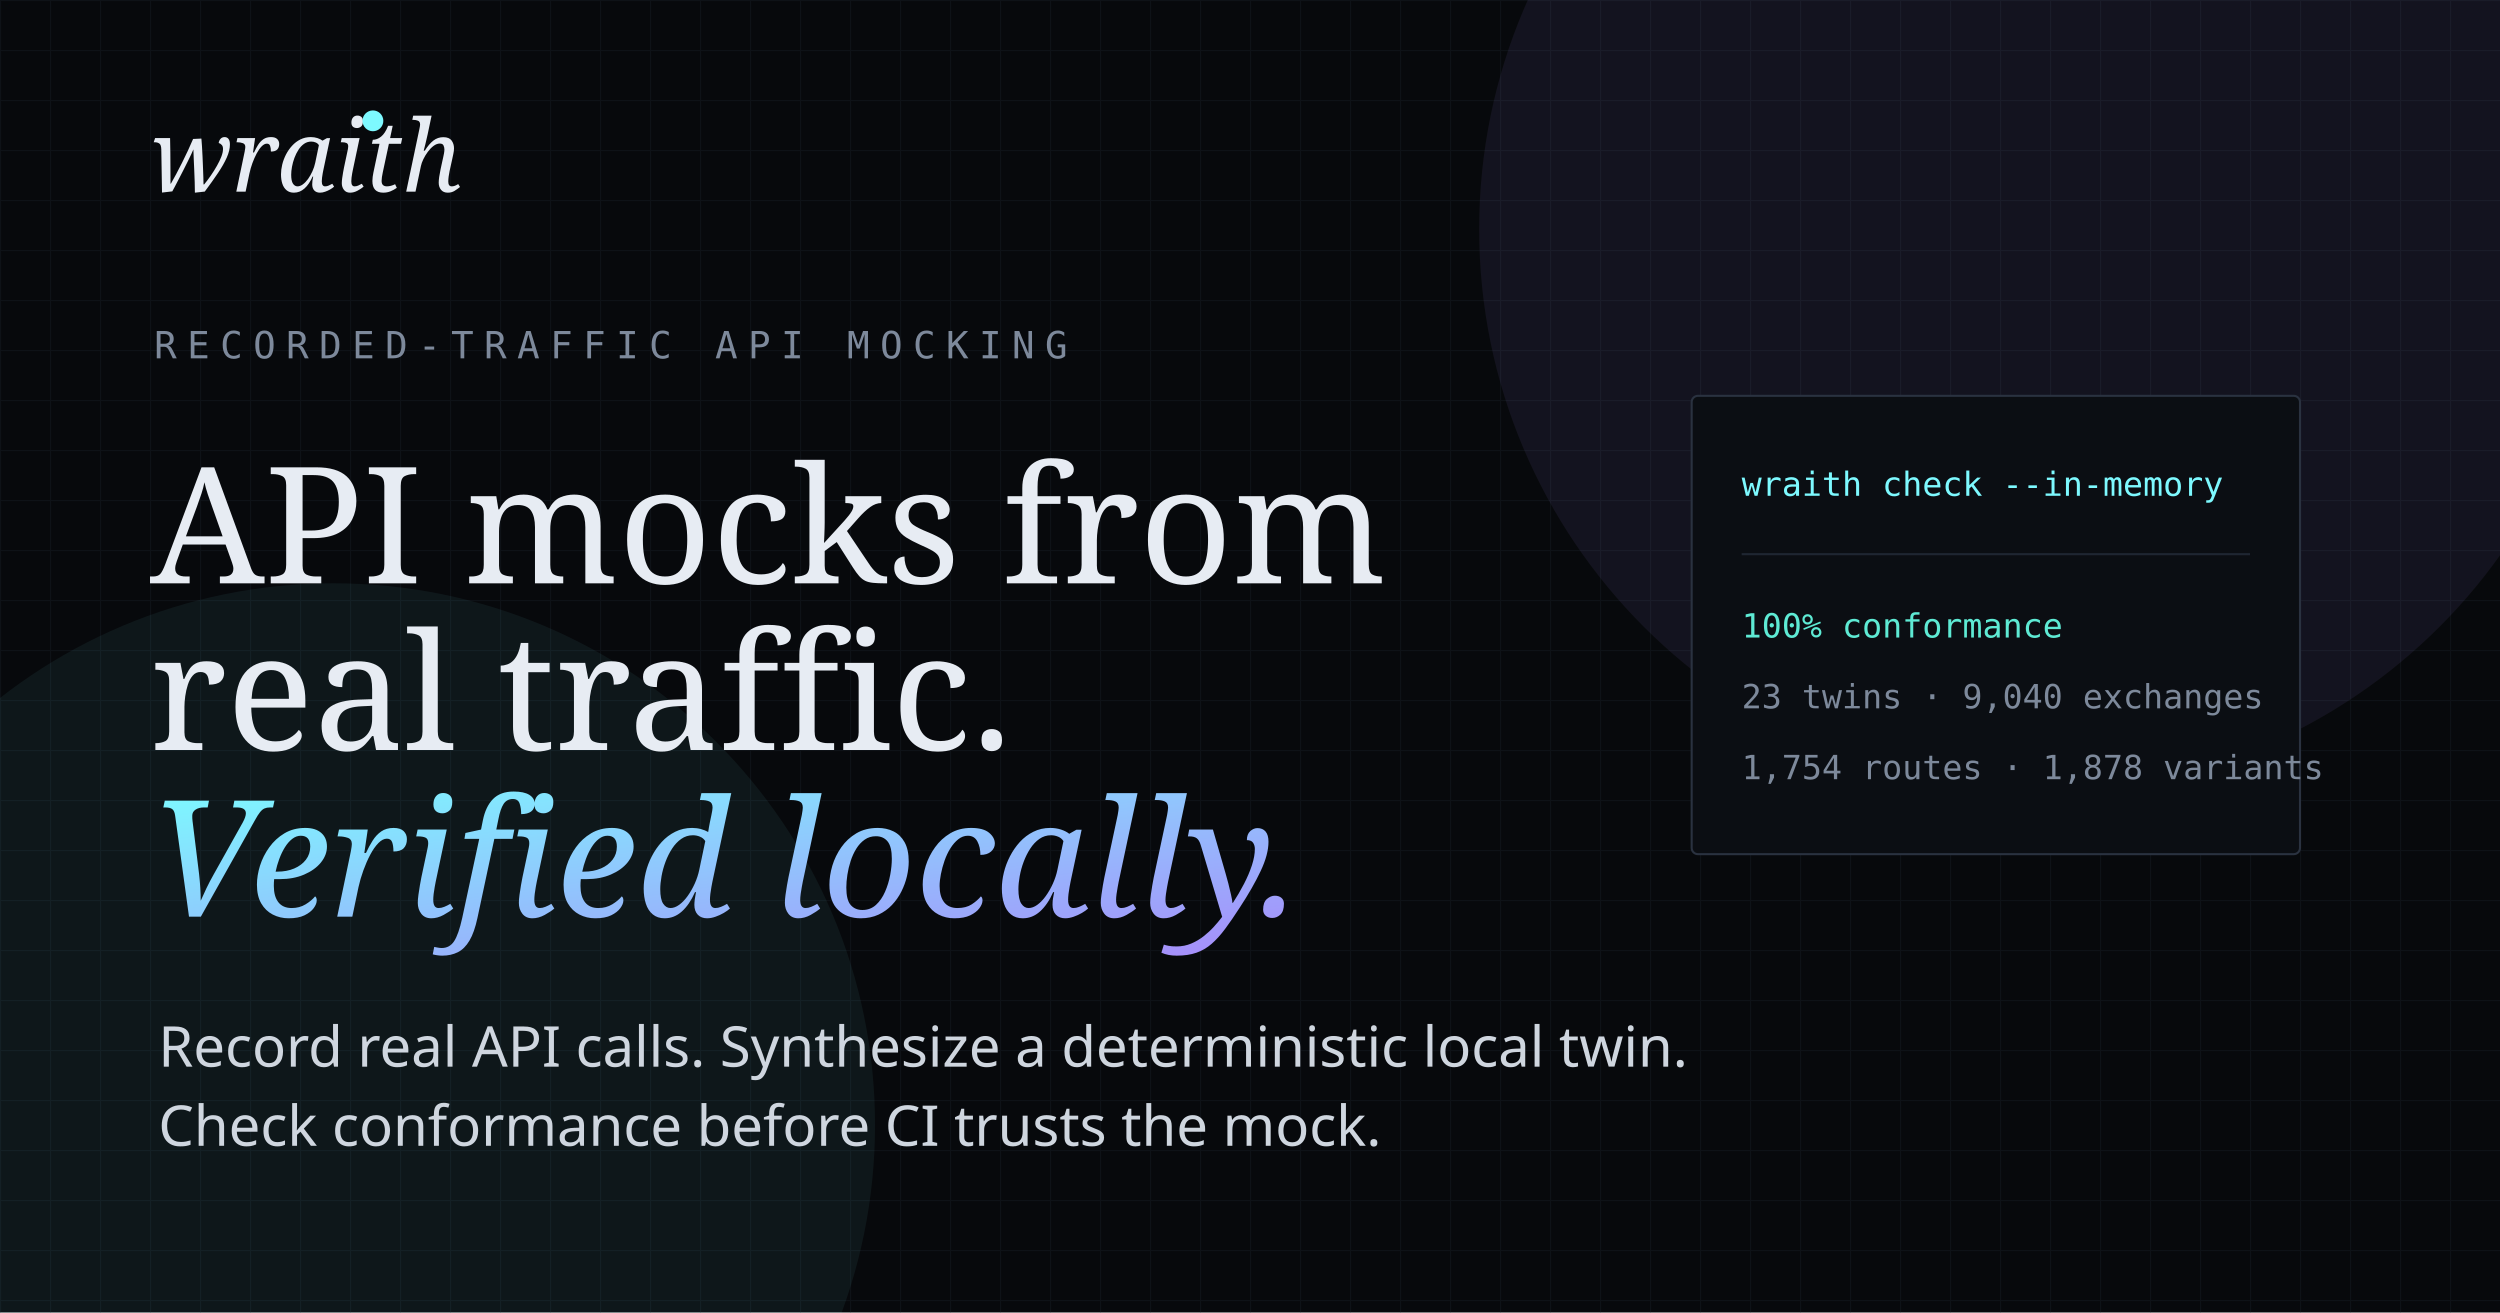
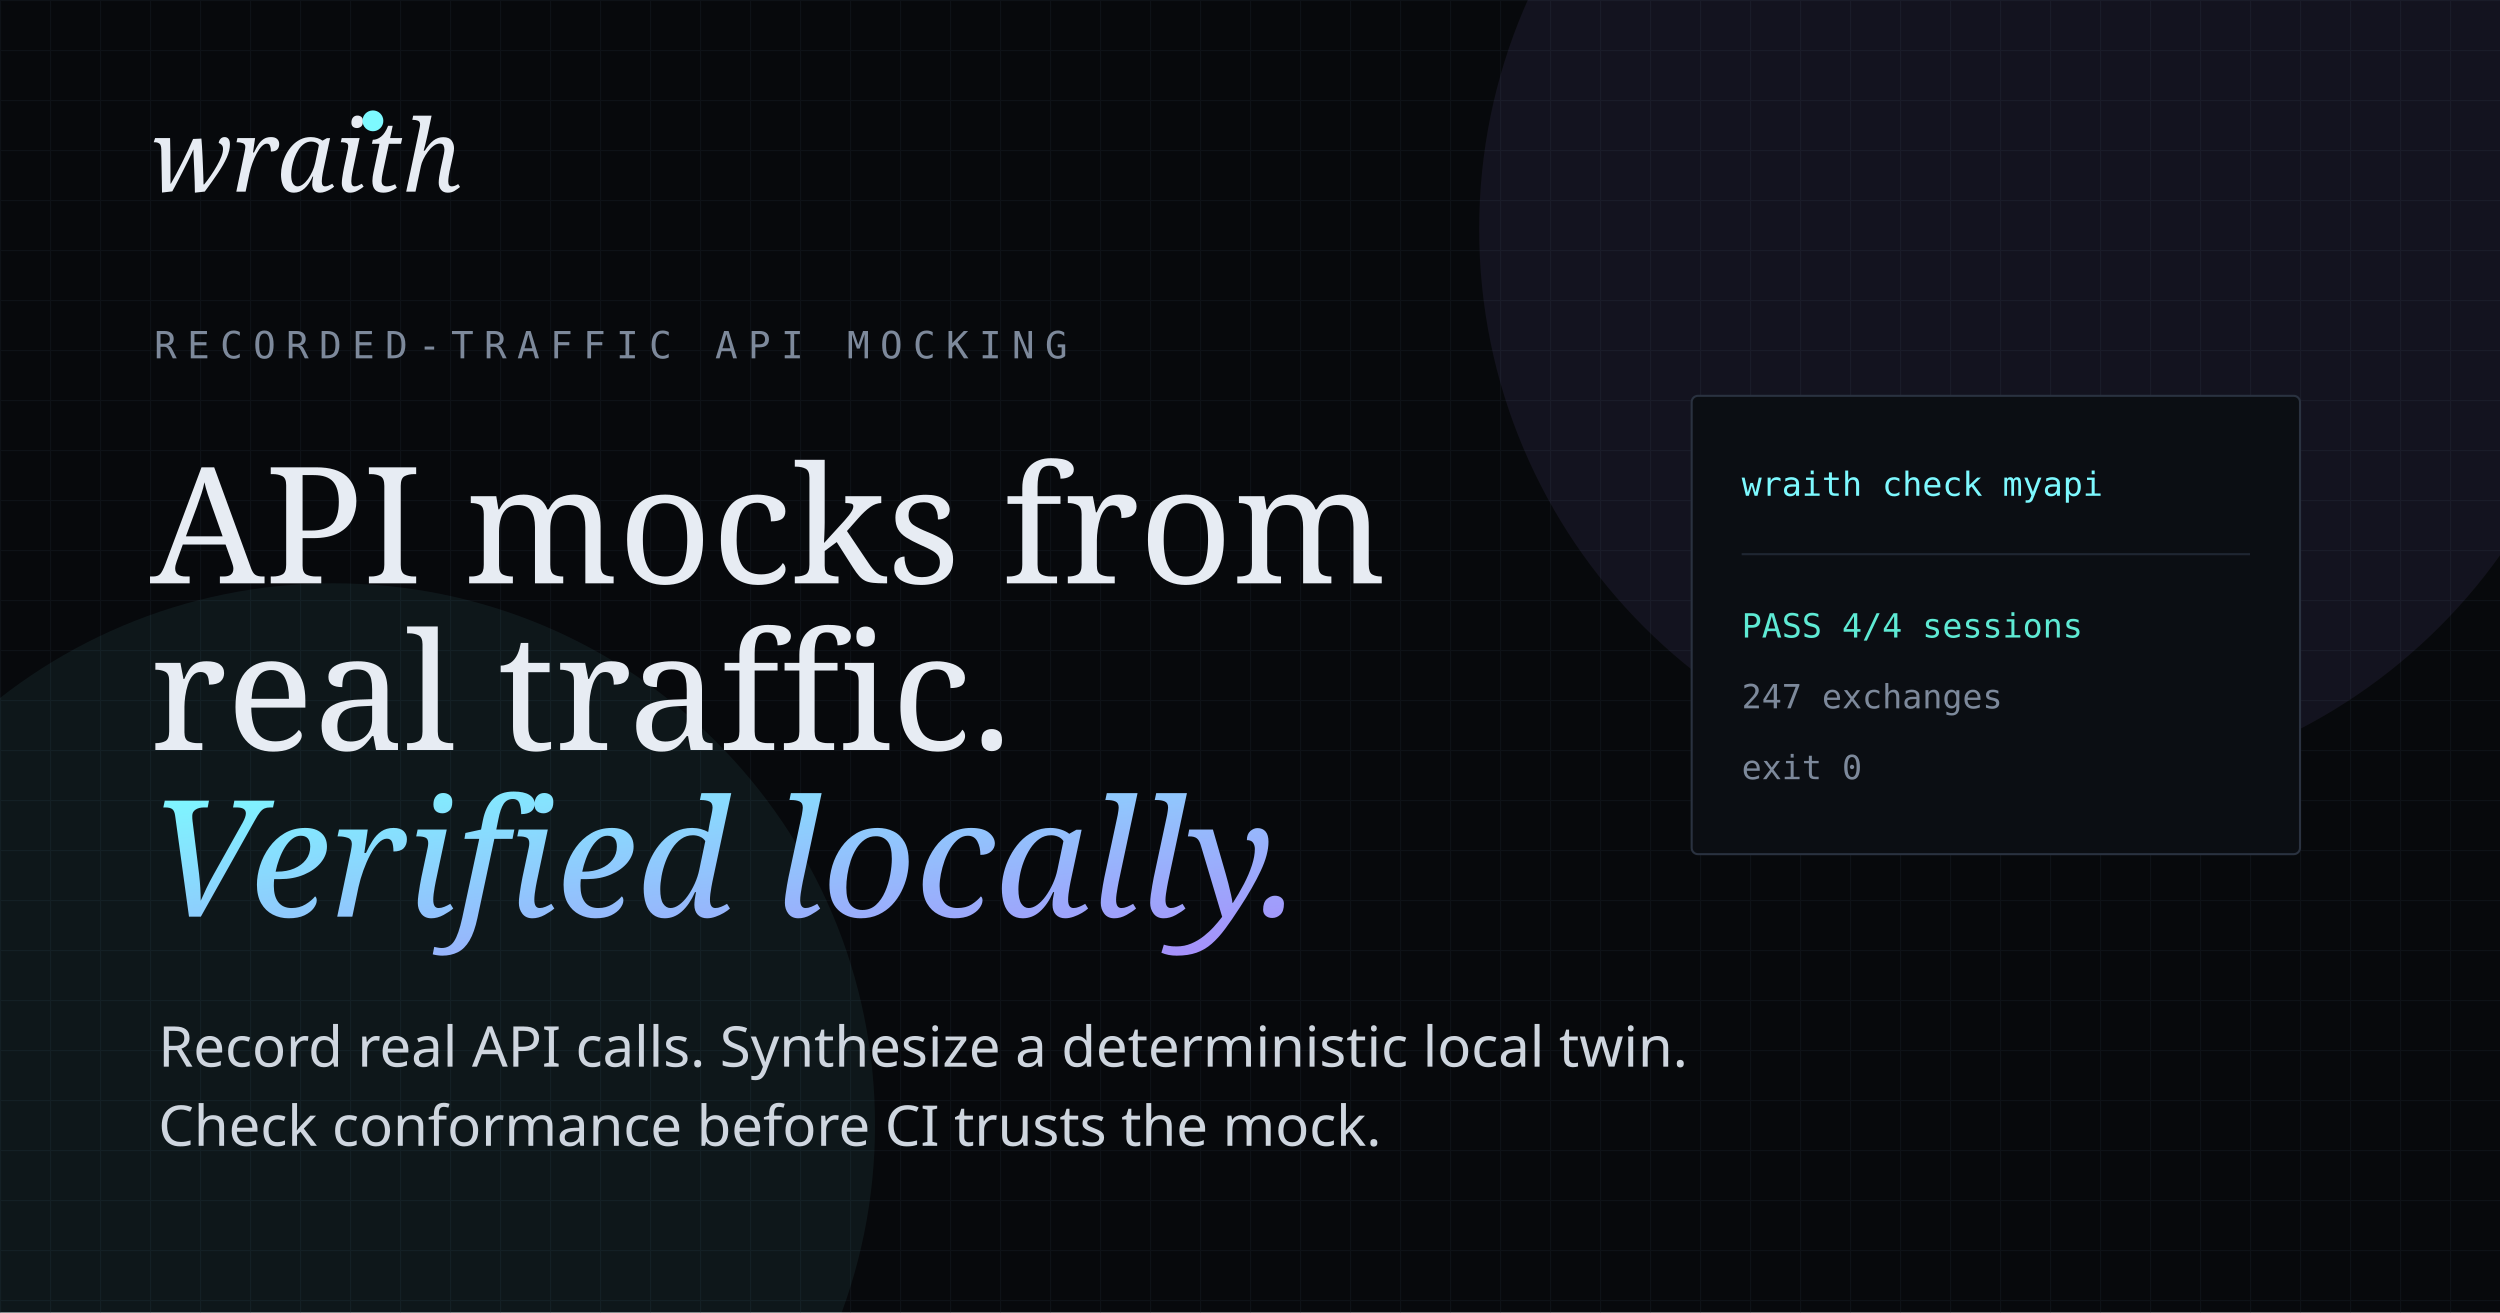
<svg xmlns="http://www.w3.org/2000/svg" width="1200" height="630" viewBox="0 0 1200 630">
  <defs>
    <linearGradient id="ink" x1="0" x2="1" y1="0" y2="1">
      <stop offset="0" stop-color="#7df9ff" />
      <stop offset="1" stop-color="#a78bfa" />
    </linearGradient>
    <pattern id="grid" width="24" height="24" patternUnits="userSpaceOnUse">
      <path d="M24 0H0V24" fill="none" stroke="#1f2632" stroke-width="1" opacity=".55" />
    </pattern>
  </defs>
  <rect width="1200" height="630" fill="#07090c" />
  <rect width="1200" height="630" fill="url(#grid)" opacity=".55" />
  <circle cx="980" cy="110" r="270" fill="#a78bfa" opacity=".08" />
  <circle cx="160" cy="540" r="260" fill="#7df9ff" opacity=".06" />
  <text x="72" y="92" font-family="Georgia, serif" font-size="48" font-style="italic" fill="#e7ecf3">wraith</text>
  <circle cx="179" cy="58" r="5" fill="#7df9ff" />
  <text x="74" y="172" font-family="ui-monospace, SFMono-Regular, Menlo, monospace" font-size="18" letter-spacing="5" fill="#7d899b">RECORDED-TRAFFIC API MOCKING</text>
  <text x="72" y="280" font-family="Georgia, serif" font-size="78" fill="#e7ecf3">API mocks from</text>
  <text x="72" y="360" font-family="Georgia, serif" font-size="78" fill="#e7ecf3">real traffic.</text>
  <text x="72" y="440" font-family="Georgia, serif" font-size="78" fill="url(#ink)" font-style="italic">Verified locally.</text>
  <text x="76" y="512" font-family="Space Grotesk, system-ui, sans-serif" font-size="27" fill="#cfd6df">Record real API calls. Synthesize a deterministic local twin.</text>
  <text x="76" y="550" font-family="Space Grotesk, system-ui, sans-serif" font-size="27" fill="#cfd6df">Check conformance before CI trusts the mock.</text>
  <g transform="translate(812 190)">
    <rect width="292" height="220" rx="3" fill="#0b0e13" stroke="#2a3240" />
-     <text x="24" y="48" font-family="ui-monospace, SFMono-Regular, Menlo, monospace" font-size="16" fill="#7df9ff">wraith check --in-memory</text>
+     <text x="24" y="48" font-family="ui-monospace, SFMono-Regular, Menlo, monospace" font-size="16" fill="#7df9ff">wraith check myapi</text>
    <line x1="24" y1="76" x2="268" y2="76" stroke="#1f2632" />
-     <text x="24" y="116" font-family="ui-monospace, SFMono-Regular, Menlo, monospace" font-size="16" fill="#5eead4">100% conformance</text>
-     <text x="24" y="150" font-family="ui-monospace, SFMono-Regular, Menlo, monospace" font-size="16" fill="#7d899b">23 twins · 9,040 exchanges</text>
-     <text x="24" y="184" font-family="ui-monospace, SFMono-Regular, Menlo, monospace" font-size="16" fill="#7d899b">1,754 routes · 1,878 variants</text>
+     <text x="24" y="116" font-family="ui-monospace, SFMono-Regular, Menlo, monospace" font-size="16" fill="#5eead4">PASS 4/4 sessions</text>
+     <text x="24" y="150" font-family="ui-monospace, SFMono-Regular, Menlo, monospace" font-size="16" fill="#7d899b">247 exchanges</text>
+     <text x="24" y="184" font-family="ui-monospace, SFMono-Regular, Menlo, monospace" font-size="16" fill="#7d899b">exit 0</text>
  </g>
</svg>
